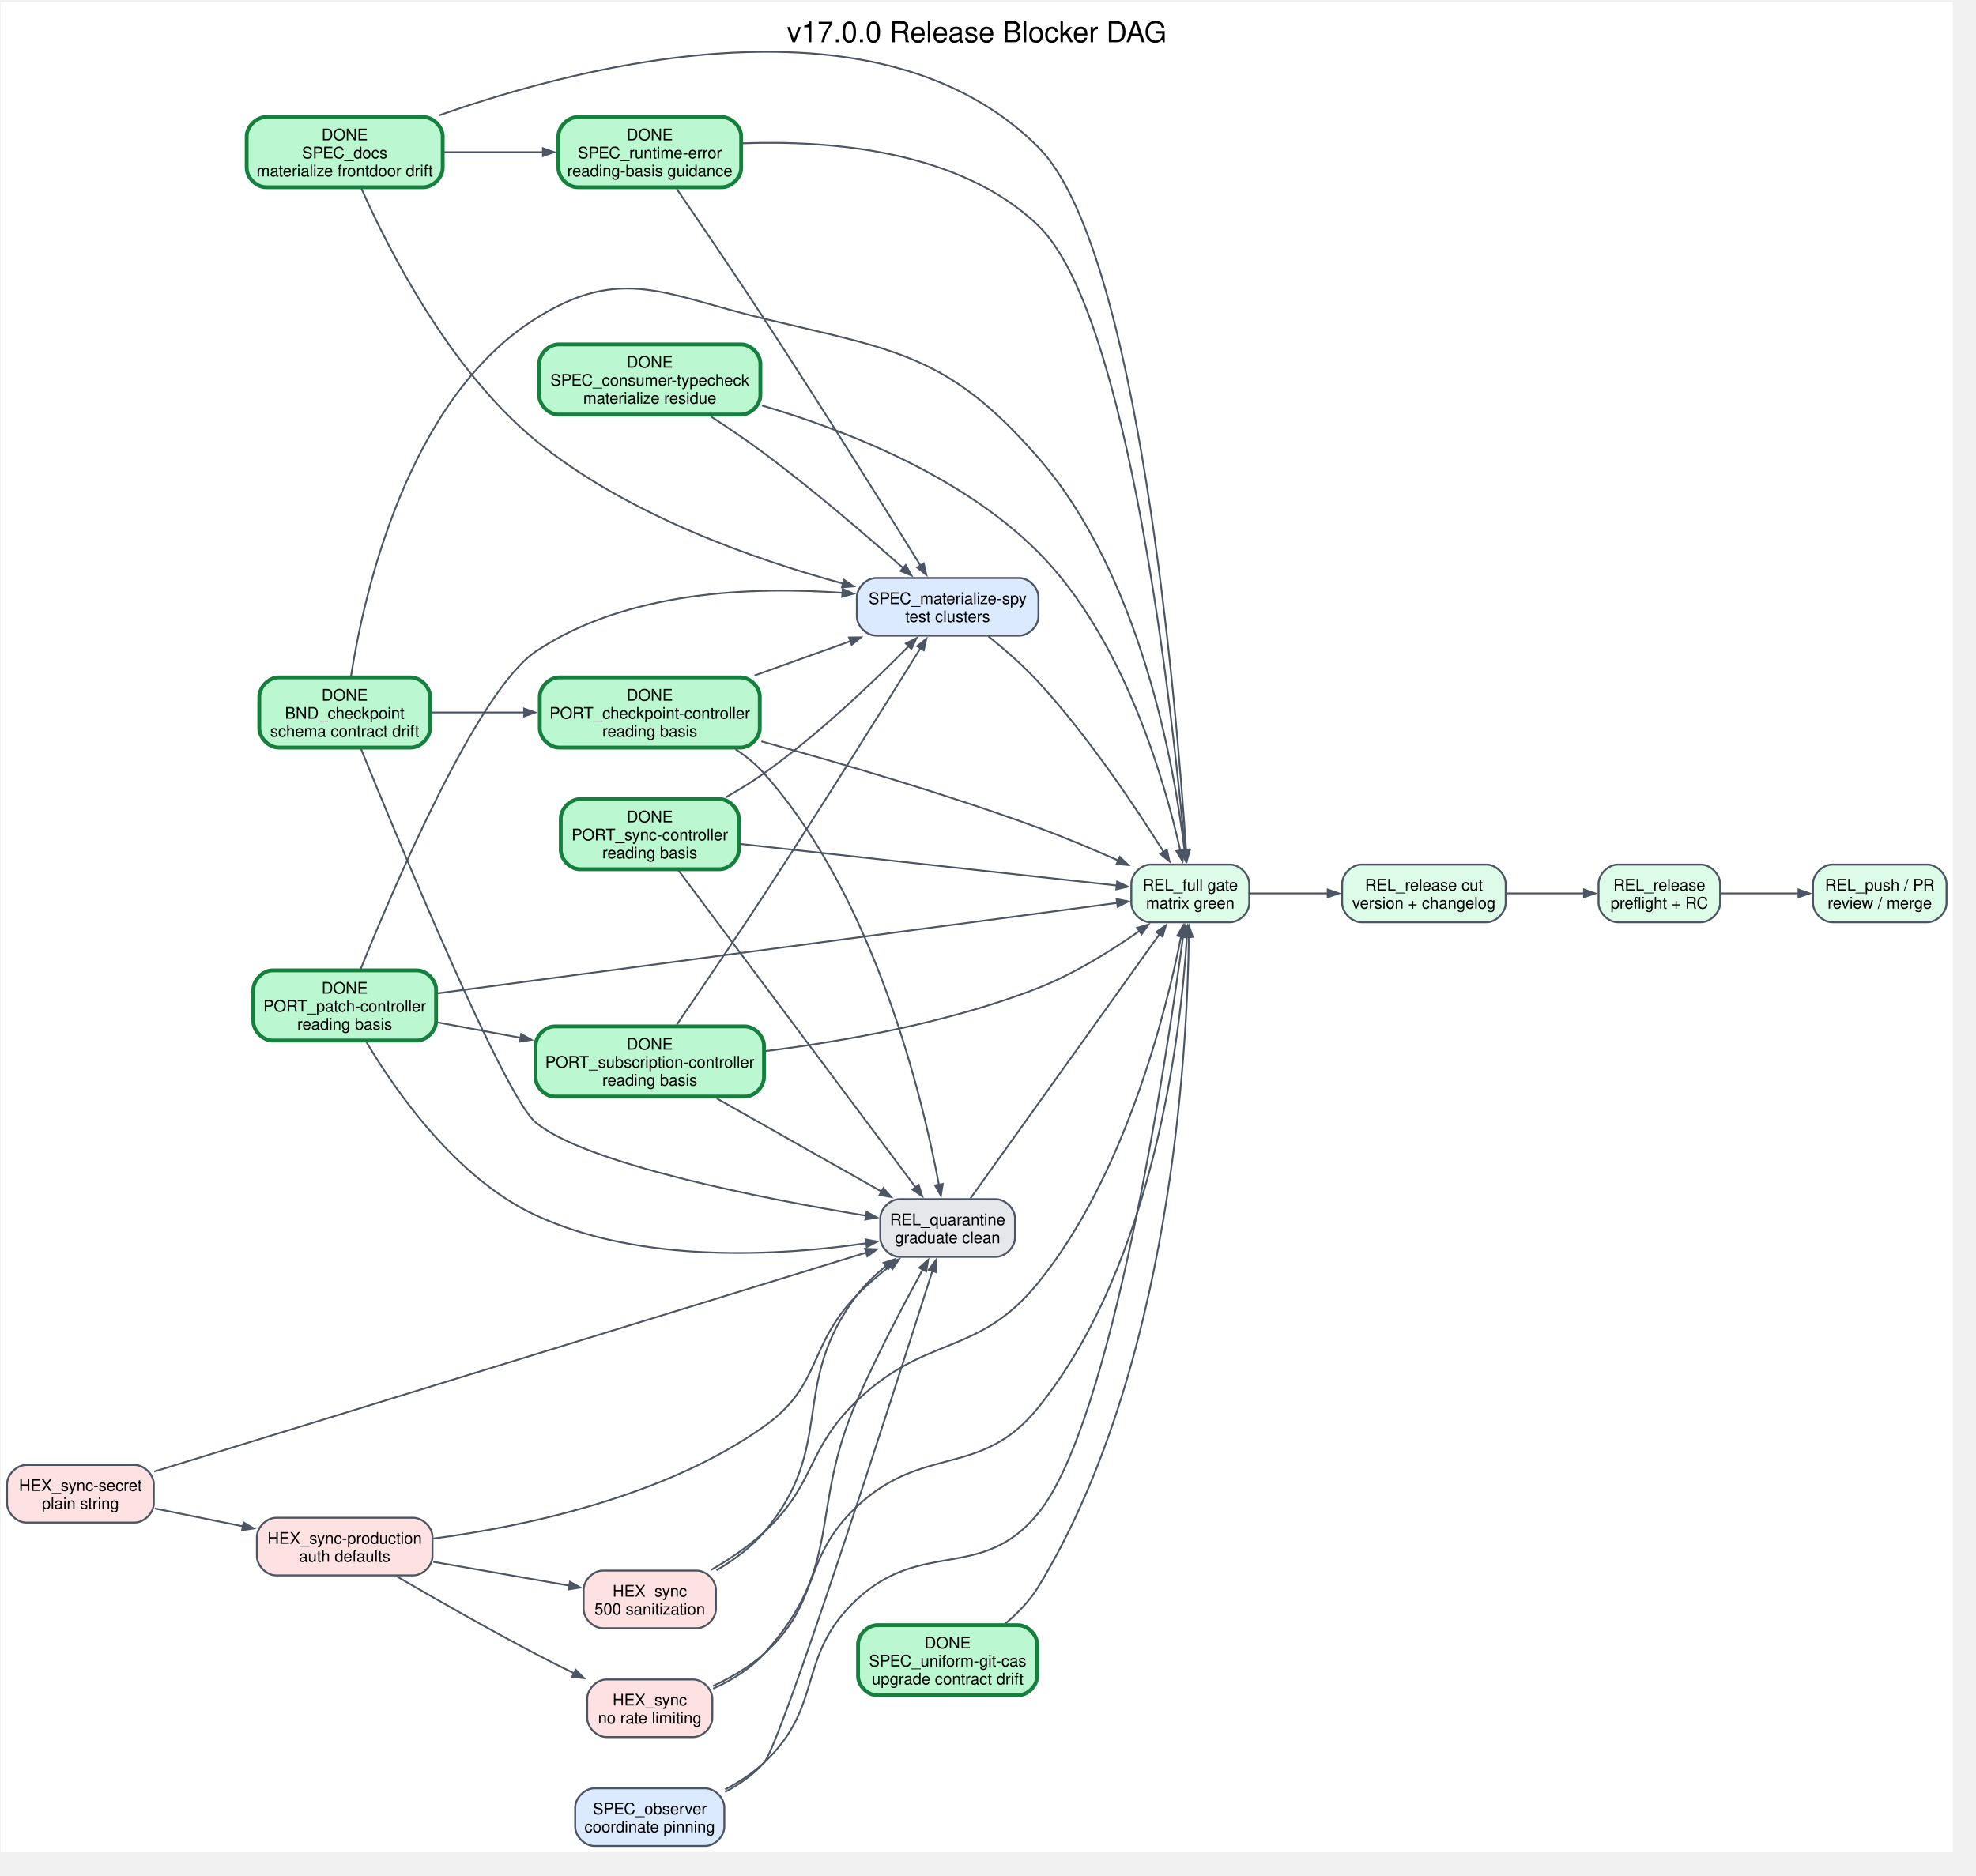
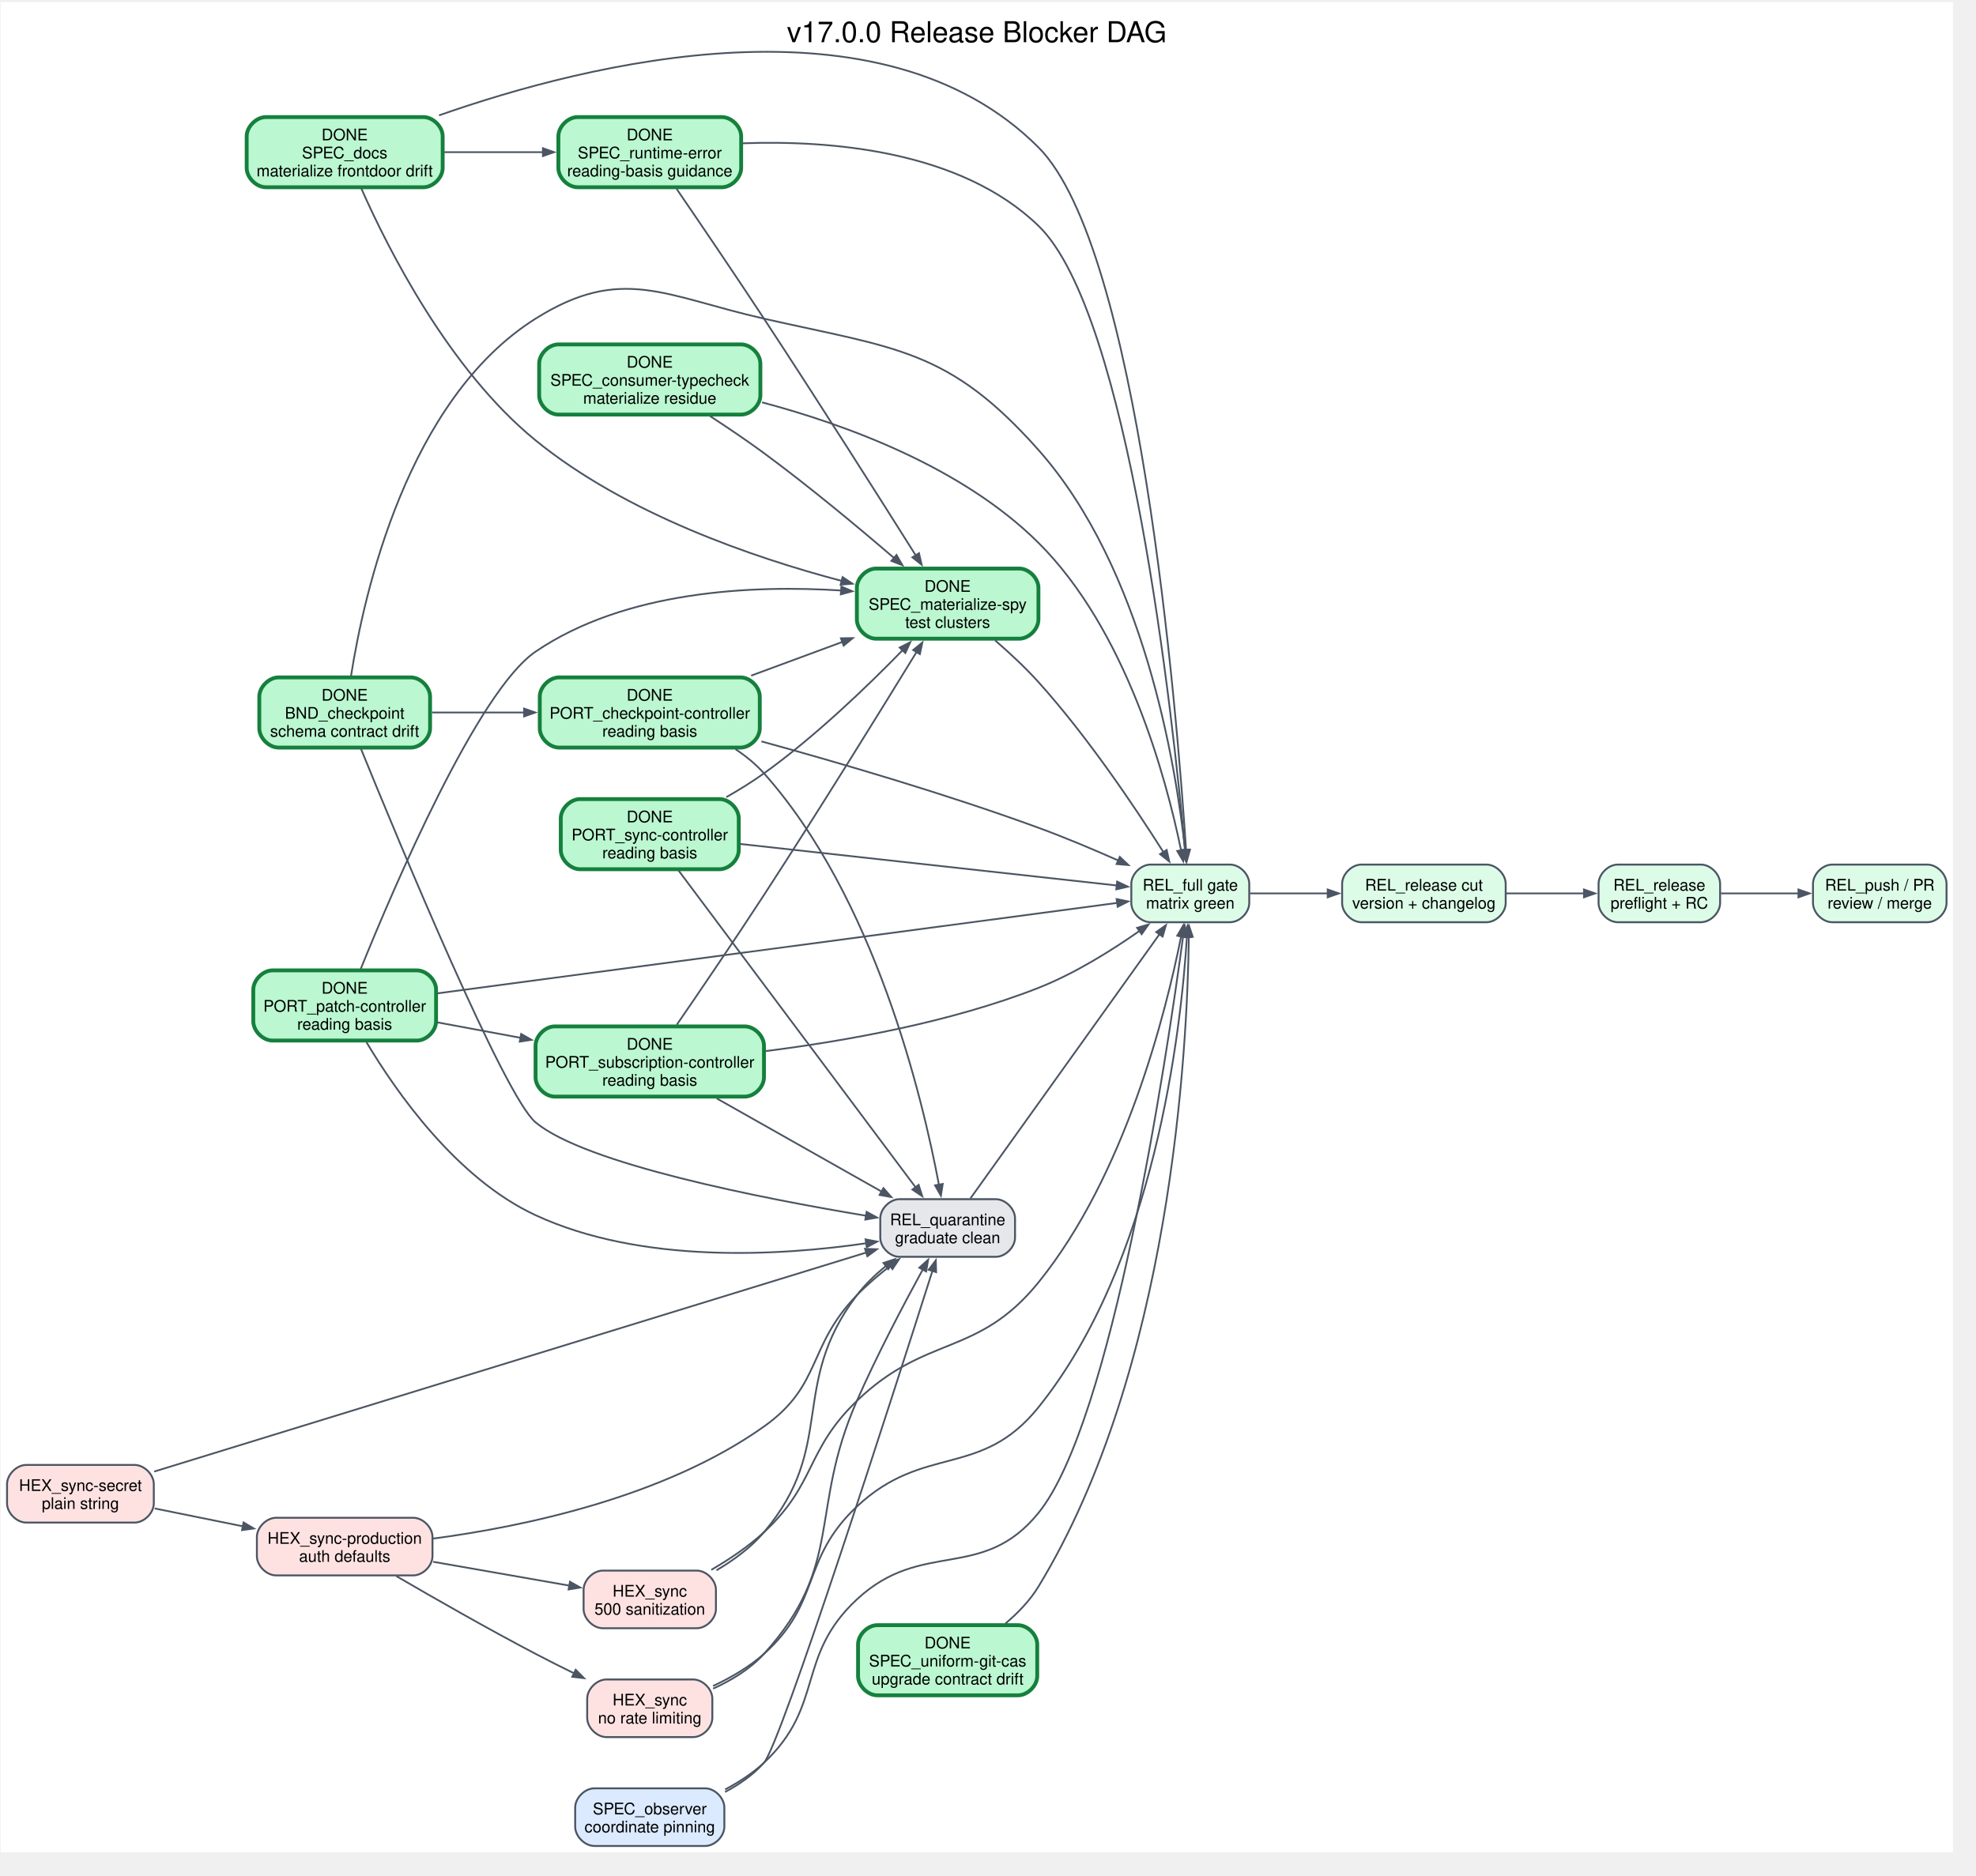
<svg xmlns="http://www.w3.org/2000/svg" width="1248pt" height="1185pt" viewBox="14.00 14.00 1234.00 1170.00">
  <g id="graph0" class="graph" transform="scale(1 1) rotate(0) translate(18.4 1166.19)">
    <polygon fill="white" stroke="none" points="-4,4 -4,-1151.79 1215.2,-1151.79 1215.2,4 -4,4" />
    <text xml:space="preserve" text-anchor="middle" x="605.6" y="-1126.69" font-family="Helvetica,sans-Serif" font-size="18.00">v17.0.0 Release Blocker DAG</text>
    <g id="node1" class="node">
      <path fill="#bbf7d0" stroke="#15803d" stroke-width="2.4" d="M458.45,-937.91C458.45,-937.91 344.3,-937.91 344.3,-937.91 338.3,-937.91 332.3,-931.91 332.3,-925.91 332.3,-925.91 332.3,-906.09 332.3,-906.09 332.3,-900.09 338.3,-894.09 344.3,-894.09 344.3,-894.09 458.45,-894.09 458.45,-894.09 464.45,-894.09 470.45,-900.09 470.45,-906.09 470.45,-906.09 470.45,-925.91 470.45,-925.91 470.45,-931.91 464.45,-937.91 458.45,-937.91" />
      <text xml:space="preserve" text-anchor="middle" x="401.38" y="-923.38" font-family="Helvetica,sans-Serif" font-size="10.00">DONE</text>
      <text xml:space="preserve" text-anchor="middle" x="401.38" y="-912.12" font-family="Helvetica,sans-Serif" font-size="10.00">SPEC_consumer-typecheck</text>
      <text xml:space="preserve" text-anchor="middle" x="401.38" y="-900.88" font-family="Helvetica,sans-Serif" font-size="10.00">materialize residue</text>
    </g>
    <g id="node9" class="node">
-       <path fill="#dbeafe" stroke="#4b5563" stroke-width="1.2" d="M632.1,-792C632.1,-792 542.7,-792 542.7,-792 536.7,-792 530.7,-786 530.7,-780 530.7,-780 530.7,-768 530.7,-768 530.7,-762 536.7,-756 542.7,-756 542.7,-756 632.1,-756 632.1,-756 638.1,-756 644.1,-762 644.1,-768 644.1,-768 644.1,-780 644.1,-780 644.1,-786 638.1,-792 632.1,-792" />
-       <text xml:space="preserve" text-anchor="middle" x="587.4" y="-775.75" font-family="Helvetica,sans-Serif" font-size="10.00">SPEC_materialize-spy</text>
-       <text xml:space="preserve" text-anchor="middle" x="587.4" y="-764.5" font-family="Helvetica,sans-Serif" font-size="10.00">test clusters</text>
+       <path fill="#bbf7d0" stroke="#15803d" stroke-width="2.4" d="M632.1,-797.91C632.1,-797.91 542.7,-797.91 542.7,-797.91 536.7,-797.91 530.7,-791.91 530.7,-785.91 530.7,-785.91 530.7,-766.09 530.7,-766.09 530.7,-760.09 536.7,-754.09 542.7,-754.09 542.7,-754.09 632.1,-754.09 632.1,-754.09 638.1,-754.09 644.1,-760.09 644.1,-766.09 644.1,-766.09 644.1,-785.91 644.1,-785.91 644.1,-791.91 638.1,-797.91 632.1,-797.91" />
+       <text xml:space="preserve" text-anchor="middle" x="587.4" y="-783.38" font-family="Helvetica,sans-Serif" font-size="10.00">DONE</text>
+       <text xml:space="preserve" text-anchor="middle" x="587.4" y="-772.12" font-family="Helvetica,sans-Serif" font-size="10.00">SPEC_materialize-spy</text>
+       <text xml:space="preserve" text-anchor="middle" x="587.4" y="-760.88" font-family="Helvetica,sans-Serif" font-size="10.00">test clusters</text>
    </g>
    <g id="edge4" class="edge">
-       <path fill="none" stroke="#4b5563" stroke-width="1.1" d="M439.45,-892.95C450.35,-885.86 462.17,-877.84 472.7,-870 503.63,-846.96 537.14,-818.15 559.71,-798.13" />
-       <polygon fill="#4b5563" stroke="#4b5563" stroke-width="1.1" points="561.23,-800.07 564.82,-793.58 557.97,-796.41 561.23,-800.07" />
+       <path fill="none" stroke="#4b5563" stroke-width="1.1" d="M439.04,-893.12C450.04,-885.96 462.01,-877.88 472.7,-870 501.04,-849.12 531.72,-823.57 554.06,-804.38" />
+       <polygon fill="#4b5563" stroke="#4b5563" stroke-width="1.1" points="555.46,-806.4 559.16,-799.98 552.26,-802.69 555.46,-806.4" />
    </g>
    <g id="node17" class="node">
      <path fill="#dcfce7" stroke="#4b5563" stroke-width="1.2" d="M763.75,-613C763.75,-613 714.1,-613 714.1,-613 708.1,-613 702.1,-607 702.1,-601 702.1,-601 702.1,-589 702.1,-589 702.1,-583 708.1,-577 714.1,-577 714.1,-577 763.75,-577 763.75,-577 769.75,-577 775.75,-583 775.75,-589 775.75,-589 775.75,-601 775.75,-601 775.75,-607 769.75,-613 763.75,-613" />
      <text xml:space="preserve" text-anchor="middle" x="738.93" y="-596.75" font-family="Helvetica,sans-Serif" font-size="10.00">REL_full gate</text>
      <text xml:space="preserve" text-anchor="middle" x="738.93" y="-585.5" font-family="Helvetica,sans-Serif" font-size="10.00">matrix green</text>
    </g>
    <g id="edge24" class="edge">
-       <path fill="none" stroke="#4b5563" stroke-width="1.1" d="M471.42,-899.75C524.56,-884.11 596.69,-855.66 644.1,-808 697.27,-754.55 722.77,-665.88 732.7,-621.71" />
-       <polygon fill="#4b5563" stroke="#4b5563" stroke-width="1.1" points="735.04,-622.49 734.12,-615.12 730.25,-621.45 735.04,-622.49" />
+       <path fill="none" stroke="#4b5563" stroke-width="1.1" d="M471.52,-901.73C524.71,-887.57 596.87,-860.98 644.1,-814 699.09,-759.31 723.86,-667.25 733.18,-621.9" />
+       <polygon fill="#4b5563" stroke="#4b5563" stroke-width="1.1" points="735.57,-622.45 734.52,-615.11 730.76,-621.51 735.57,-622.45" />
    </g>
    <g id="node2" class="node">
      <path fill="#bbf7d0" stroke="#15803d" stroke-width="2.4" d="M260.05,-1079.91C260.05,-1079.91 161.65,-1079.91 161.65,-1079.91 155.65,-1079.91 149.65,-1073.91 149.65,-1067.91 149.65,-1067.91 149.65,-1048.09 149.65,-1048.09 149.65,-1042.09 155.65,-1036.09 161.65,-1036.09 161.65,-1036.09 260.05,-1036.09 260.05,-1036.09 266.05,-1036.09 272.05,-1042.09 272.05,-1048.09 272.05,-1048.09 272.05,-1067.91 272.05,-1067.91 272.05,-1073.91 266.05,-1079.91 260.05,-1079.91" />
      <text xml:space="preserve" text-anchor="middle" x="210.85" y="-1065.38" font-family="Helvetica,sans-Serif" font-size="10.00">DONE</text>
      <text xml:space="preserve" text-anchor="middle" x="210.85" y="-1054.12" font-family="Helvetica,sans-Serif" font-size="10.00">SPEC_docs</text>
      <text xml:space="preserve" text-anchor="middle" x="210.85" y="-1042.88" font-family="Helvetica,sans-Serif" font-size="10.00">materialize frontdoor drift</text>
    </g>
    <g id="node3" class="node">
      <path fill="#bbf7d0" stroke="#15803d" stroke-width="2.4" d="M446.45,-1079.91C446.45,-1079.91 356.3,-1079.91 356.3,-1079.91 350.3,-1079.91 344.3,-1073.91 344.3,-1067.91 344.3,-1067.91 344.3,-1048.09 344.3,-1048.09 344.3,-1042.09 350.3,-1036.09 356.3,-1036.09 356.3,-1036.09 446.45,-1036.09 446.45,-1036.09 452.45,-1036.09 458.45,-1042.09 458.45,-1048.09 458.45,-1048.09 458.45,-1067.91 458.45,-1067.91 458.45,-1073.91 452.45,-1079.91 446.45,-1079.91" />
      <text xml:space="preserve" text-anchor="middle" x="401.38" y="-1065.38" font-family="Helvetica,sans-Serif" font-size="10.00">DONE</text>
      <text xml:space="preserve" text-anchor="middle" x="401.38" y="-1054.12" font-family="Helvetica,sans-Serif" font-size="10.00">SPEC_runtime-error</text>
      <text xml:space="preserve" text-anchor="middle" x="401.38" y="-1042.88" font-family="Helvetica,sans-Serif" font-size="10.00">reading-basis guidance</text>
    </g>
    <g id="edge1" class="edge">
      <path fill="none" stroke="#4b5563" stroke-width="1.1" d="M273.06,-1058C292.81,-1058 314.79,-1058 334.84,-1058" />
      <polygon fill="#4b5563" stroke="#4b5563" stroke-width="1.1" points="334.64,-1060.45 341.64,-1058 334.64,-1055.55 334.64,-1060.45" />
    </g>
    <g id="edge5" class="edge">
-       <path fill="none" stroke="#4b5563" stroke-width="1.1" d="M221.34,-1035.19C238.06,-997.56 276.17,-922.25 330.05,-878 386.54,-831.61 466.46,-803.62 521.99,-788.55" />
-       <polygon fill="#4b5563" stroke="#4b5563" stroke-width="1.1" points="522.6,-790.92 528.73,-786.76 521.34,-786.19 522.6,-790.92" />
+       <path fill="none" stroke="#4b5563" stroke-width="1.1" d="M221.31,-1035.15C237.98,-997.46 276.02,-922.07 330.05,-878 386.27,-832.14 465.71,-804.84 521.21,-790.19" />
+       <polygon fill="#4b5563" stroke="#4b5563" stroke-width="1.1" points="521.78,-792.57 527.95,-788.45 520.56,-787.83 521.78,-792.57" />
    </g>
    <g id="edge25" class="edge">
      <path fill="none" stroke="#4b5563" stroke-width="1.1" d="M269.77,-1080.98C363,-1113.72 545.8,-1159.57 644.1,-1061 706.78,-998.15 730.37,-711.89 736.31,-622.06" />
      <polygon fill="#4b5563" stroke="#4b5563" stroke-width="1.1" points="738.74,-622.32 736.75,-615.17 733.85,-622 738.74,-622.32" />
    </g>
    <g id="edge6" class="edge">
-       <path fill="none" stroke="#4b5563" stroke-width="1.1" d="M418.22,-1035.01C432.62,-1014.02 454.33,-982.1 472.7,-954 508.39,-899.41 548.89,-834.56 570.62,-799.53" />
-       <polygon fill="#4b5563" stroke="#4b5563" stroke-width="1.1" points="572.49,-801.17 574.09,-793.93 568.32,-798.59 572.49,-801.17" />
+       <path fill="none" stroke="#4b5563" stroke-width="1.1" d="M418.19,-1034.98C432.56,-1013.99 454.26,-982.05 472.7,-954 506.64,-902.36 545.17,-841.58 567.53,-806.06" />
+       <polygon fill="#4b5563" stroke="#4b5563" stroke-width="1.1" points="569.51,-807.52 571.16,-800.29 565.36,-804.91 569.51,-807.52" />
    </g>
    <g id="edge26" class="edge">
      <path fill="none" stroke="#4b5563" stroke-width="1.1" d="M459.42,-1063.54C514.11,-1065.51 595.36,-1059.15 644.1,-1012 700.84,-957.12 728.07,-705.46 735.65,-621.99" />
      <polygon fill="#4b5563" stroke="#4b5563" stroke-width="1.1" points="738.08,-622.4 736.26,-615.21 733.2,-621.96 738.08,-622.4" />
    </g>
    <g id="node4" class="node">
      <path fill="#bbf7d0" stroke="#15803d" stroke-width="2.4" d="M252.18,-729.91C252.18,-729.91 169.53,-729.91 169.53,-729.91 163.53,-729.91 157.53,-723.91 157.53,-717.91 157.53,-717.91 157.53,-698.09 157.53,-698.09 157.53,-692.09 163.53,-686.09 169.53,-686.09 169.53,-686.09 252.18,-686.09 252.18,-686.09 258.18,-686.09 264.18,-692.09 264.18,-698.09 264.18,-698.09 264.18,-717.91 264.18,-717.91 264.18,-723.91 258.18,-729.91 252.18,-729.91" />
      <text xml:space="preserve" text-anchor="middle" x="210.85" y="-715.38" font-family="Helvetica,sans-Serif" font-size="10.00">DONE</text>
      <text xml:space="preserve" text-anchor="middle" x="210.85" y="-704.12" font-family="Helvetica,sans-Serif" font-size="10.00">BND_checkpoint</text>
      <text xml:space="preserve" text-anchor="middle" x="210.85" y="-692.88" font-family="Helvetica,sans-Serif" font-size="10.00">schema contract drift</text>
    </g>
    <g id="node6" class="node">
      <path fill="#bbf7d0" stroke="#15803d" stroke-width="2.4" d="M458.08,-729.91C458.08,-729.91 344.68,-729.91 344.68,-729.91 338.68,-729.91 332.68,-723.91 332.68,-717.91 332.68,-717.91 332.68,-698.09 332.68,-698.09 332.68,-692.09 338.68,-686.09 344.68,-686.09 344.68,-686.09 458.08,-686.09 458.08,-686.09 464.08,-686.09 470.08,-692.09 470.08,-698.09 470.08,-698.09 470.08,-717.91 470.08,-717.91 470.08,-723.91 464.08,-729.91 458.08,-729.91" />
      <text xml:space="preserve" text-anchor="middle" x="401.38" y="-715.38" font-family="Helvetica,sans-Serif" font-size="10.00">DONE</text>
      <text xml:space="preserve" text-anchor="middle" x="401.38" y="-704.12" font-family="Helvetica,sans-Serif" font-size="10.00">PORT_checkpoint-controller</text>
      <text xml:space="preserve" text-anchor="middle" x="401.38" y="-692.88" font-family="Helvetica,sans-Serif" font-size="10.00">reading basis</text>
    </g>
    <g id="edge2" class="edge">
      <path fill="none" stroke="#4b5563" stroke-width="1.1" d="M265.37,-708C283.29,-708 303.65,-708 323.02,-708" />
      <polygon fill="#4b5563" stroke="#4b5563" stroke-width="1.1" points="322.88,-710.45 329.88,-708 322.88,-705.55 322.88,-710.45" />
    </g>
    <g id="node16" class="node">
      <path fill="#e5e7eb" stroke="#4b5563" stroke-width="1.2" d="M617.48,-404C617.48,-404 557.33,-404 557.33,-404 551.33,-404 545.33,-398 545.33,-392 545.33,-392 545.33,-380 545.33,-380 545.33,-374 551.33,-368 557.33,-368 557.33,-368 617.48,-368 617.48,-368 623.48,-368 629.48,-374 629.48,-380 629.48,-380 629.48,-392 629.48,-392 629.48,-398 623.48,-404 617.48,-404" />
      <text xml:space="preserve" text-anchor="middle" x="587.4" y="-387.75" font-family="Helvetica,sans-Serif" font-size="10.00">REL_quarantine</text>
      <text xml:space="preserve" text-anchor="middle" x="587.4" y="-376.5" font-family="Helvetica,sans-Serif" font-size="10.00">graduate clean</text>
    </g>
    <g id="edge14" class="edge">
      <path fill="none" stroke="#4b5563" stroke-width="1.1" d="M221.05,-685.24C245.32,-625.59 310.59,-468.23 330.05,-452 361.17,-426.05 471.04,-404.53 536.41,-393.66" />
      <polygon fill="#4b5563" stroke="#4b5563" stroke-width="1.1" points="536.79,-396.08 543.3,-392.53 535.99,-391.24 536.79,-396.08" />
    </g>
    <g id="edge27" class="edge">
-       <path fill="none" stroke="#4b5563" stroke-width="1.1" d="M214.83,-730.92C222.81,-781.78 249.83,-903.55 330.05,-954 383.72,-987.75 411.04,-968.75 472.7,-954 555.78,-934.12 587.99,-931.42 644.1,-867 707.84,-793.83 728.87,-675.08 735.31,-622.06" />
-       <polygon fill="#4b5563" stroke="#4b5563" stroke-width="1.1" points="737.73,-622.43 736.09,-615.2 732.86,-621.87 737.73,-622.43" />
+       <path fill="none" stroke="#4b5563" stroke-width="1.1" d="M214.83,-730.92C222.81,-781.78 249.83,-903.55 330.05,-954 383.72,-987.75 410.87,-968.03 472.7,-954 555.05,-935.31 588.06,-935.18 644.1,-872 710.01,-797.7 729.97,-675.22 735.73,-621.57" />
+       <polygon fill="#4b5563" stroke="#4b5563" stroke-width="1.1" points="738.13,-622.13 736.39,-614.92 733.26,-621.64 738.13,-622.13" />
    </g>
    <g id="node5" class="node">
      <path fill="#bbf7d0" stroke="#15803d" stroke-width="2.4" d="M255.93,-546.91C255.93,-546.91 165.78,-546.91 165.78,-546.91 159.78,-546.91 153.78,-540.91 153.78,-534.91 153.78,-534.91 153.78,-515.08 153.78,-515.08 153.78,-509.08 159.78,-503.08 165.78,-503.08 165.78,-503.08 255.93,-503.08 255.93,-503.08 261.93,-503.08 267.93,-509.08 267.93,-515.08 267.93,-515.08 267.93,-534.91 267.93,-534.91 267.93,-540.91 261.93,-546.91 255.93,-546.91" />
      <text xml:space="preserve" text-anchor="middle" x="210.85" y="-532.38" font-family="Helvetica,sans-Serif" font-size="10.00">DONE</text>
      <text xml:space="preserve" text-anchor="middle" x="210.85" y="-521.12" font-family="Helvetica,sans-Serif" font-size="10.00">PORT_patch-controller</text>
      <text xml:space="preserve" text-anchor="middle" x="210.85" y="-509.88" font-family="Helvetica,sans-Serif" font-size="10.00">reading basis</text>
    </g>
    <g id="node7" class="node">
      <path fill="#bbf7d0" stroke="#15803d" stroke-width="2.4" d="M460.7,-511.92C460.7,-511.92 342.05,-511.92 342.05,-511.92 336.05,-511.92 330.05,-505.92 330.05,-499.92 330.05,-499.92 330.05,-480.08 330.05,-480.08 330.05,-474.08 336.05,-468.08 342.05,-468.08 342.05,-468.08 460.7,-468.08 460.7,-468.08 466.7,-468.08 472.7,-474.08 472.7,-480.08 472.7,-480.08 472.7,-499.92 472.7,-499.92 472.7,-505.92 466.7,-511.92 460.7,-511.92" />
      <text xml:space="preserve" text-anchor="middle" x="401.38" y="-497.38" font-family="Helvetica,sans-Serif" font-size="10.00">DONE</text>
      <text xml:space="preserve" text-anchor="middle" x="401.38" y="-486.12" font-family="Helvetica,sans-Serif" font-size="10.00">PORT_subscription-controller</text>
      <text xml:space="preserve" text-anchor="middle" x="401.38" y="-474.88" font-family="Helvetica,sans-Serif" font-size="10.00">reading basis</text>
    </g>
    <g id="edge3" class="edge">
      <path fill="none" stroke="#4b5563" stroke-width="1.1" d="M268.93,-514.4C285.22,-511.38 303.29,-508.02 320.68,-504.8" />
      <polygon fill="#4b5563" stroke="#4b5563" stroke-width="1.1" points="321.07,-507.21 327.51,-503.53 320.18,-502.4 321.07,-507.21" />
    </g>
    <g id="edge7" class="edge">
-       <path fill="none" stroke="#4b5563" stroke-width="1.1" d="M220.86,-547.83C241.61,-599.24 293.82,-721.52 330.05,-746 386.5,-784.15 466.43,-786.83 521.97,-782.74" />
-       <polygon fill="#4b5563" stroke="#4b5563" stroke-width="1.1" points="521.89,-785.2 528.67,-782.19 521.49,-780.32 521.89,-785.2" />
+       <path fill="none" stroke="#4b5563" stroke-width="1.1" d="M220.87,-547.81C241.66,-599.18 293.91,-721.38 330.05,-746 386.14,-784.22 465.6,-787.71 521.14,-784.19" />
+       <polygon fill="#4b5563" stroke="#4b5563" stroke-width="1.1" points="521.03,-786.66 527.84,-783.72 520.68,-781.77 521.03,-786.66" />
    </g>
    <g id="edge15" class="edge">
      <path fill="none" stroke="#4b5563" stroke-width="1.1" d="M224.46,-502.05C242.97,-471 280.72,-416.86 330.05,-394 396.39,-363.26 483.1,-368.66 536.75,-376.49" />
      <polygon fill="#4b5563" stroke="#4b5563" stroke-width="1.1" points="536.14,-378.88 543.43,-377.51 536.88,-374.03 536.14,-378.88" />
    </g>
    <g id="edge28" class="edge">
      <path fill="none" stroke="#4b5563" stroke-width="1.1" d="M268.9,-532.59C374.4,-546.63 597.9,-576.37 693.28,-589.06" />
      <polygon fill="#4b5563" stroke="#4b5563" stroke-width="1.1" points="692.91,-591.48 700.18,-589.98 693.56,-586.63 692.91,-591.48" />
    </g>
    <g id="edge8" class="edge">
-       <path fill="none" stroke="#4b5563" stroke-width="1.1" d="M466.74,-731.08C486.24,-738.08 507.56,-745.72 526.74,-752.6" />
-       <polygon fill="#4b5563" stroke="#4b5563" stroke-width="1.1" points="525.83,-754.88 533.25,-754.94 527.48,-750.27 525.83,-754.88" />
+       <path fill="none" stroke="#4b5563" stroke-width="1.1" d="M464.68,-731.02C483.11,-737.83 503.32,-745.3 521.89,-752.16" />
+       <polygon fill="#4b5563" stroke="#4b5563" stroke-width="1.1" points="520.75,-754.36 528.17,-754.48 522.45,-749.76 520.75,-754.36" />
    </g>
    <g id="edge16" class="edge">
      <path fill="none" stroke="#4b5563" stroke-width="1.1" d="M454.96,-685.05C461.48,-680.7 467.62,-675.7 472.7,-670 541.83,-592.45 571.7,-467.6 581.95,-413.01" />
      <polygon fill="#4b5563" stroke="#4b5563" stroke-width="1.1" points="584.34,-413.53 583.18,-406.2 579.52,-412.65 584.34,-413.53" />
    </g>
    <g id="edge29" class="edge">
      <path fill="none" stroke="#4b5563" stroke-width="1.1" d="M471.09,-689.95C519.87,-676.55 586.63,-657.03 644.1,-636 660.74,-629.91 678.65,-622.35 694.32,-615.38" />
      <polygon fill="#4b5563" stroke="#4b5563" stroke-width="1.1" points="694.91,-617.8 700.29,-612.7 692.9,-613.33 694.91,-617.8" />
    </g>
    <g id="edge9" class="edge">
-       <path fill="none" stroke="#4b5563" stroke-width="1.1" d="M418.22,-512.99C432.62,-533.98 454.33,-565.9 472.7,-594 508.39,-648.59 548.89,-713.44 570.62,-748.47" />
-       <polygon fill="#4b5563" stroke="#4b5563" stroke-width="1.1" points="568.32,-749.41 574.09,-754.07 572.49,-746.83 568.32,-749.41" />
+       <path fill="none" stroke="#4b5563" stroke-width="1.1" d="M418.26,-512.97C432.67,-533.94 454.4,-565.86 472.7,-594 507.11,-646.93 545.78,-709.53 568,-745.8" />
+       <polygon fill="#4b5563" stroke="#4b5563" stroke-width="1.1" points="565.87,-747.02 571.61,-751.71 570.05,-744.46 565.87,-747.02" />
    </g>
    <g id="edge17" class="edge">
      <path fill="none" stroke="#4b5563" stroke-width="1.1" d="M443.22,-466.92C473.87,-449.6 515.63,-426 546.14,-408.75" />
      <polygon fill="#4b5563" stroke="#4b5563" stroke-width="1.1" points="547.3,-410.91 552.19,-405.33 544.89,-406.64 547.3,-410.91" />
    </g>
    <g id="edge30" class="edge">
      <path fill="none" stroke="#4b5563" stroke-width="1.1" d="M473.87,-496.52C523.04,-502.7 589.14,-514.38 644.1,-536 666.71,-544.89 689.83,-559.36 707.47,-571.74" />
      <polygon fill="#4b5563" stroke="#4b5563" stroke-width="1.1" points="705.72,-573.5 712.83,-575.58 708.56,-569.52 705.72,-573.5" />
    </g>
    <g id="node8" class="node">
      <path fill="#bbf7d0" stroke="#15803d" stroke-width="2.4" d="M444.95,-653.91C444.95,-653.91 357.8,-653.91 357.8,-653.91 351.8,-653.91 345.8,-647.91 345.8,-641.91 345.8,-641.91 345.8,-622.09 345.8,-622.09 345.8,-616.09 351.8,-610.09 357.8,-610.09 357.8,-610.09 444.95,-610.09 444.95,-610.09 450.95,-610.09 456.95,-616.09 456.95,-622.09 456.95,-622.09 456.95,-641.91 456.95,-641.91 456.95,-647.91 450.95,-653.91 444.95,-653.91" />
      <text xml:space="preserve" text-anchor="middle" x="401.38" y="-639.38" font-family="Helvetica,sans-Serif" font-size="10.00">DONE</text>
      <text xml:space="preserve" text-anchor="middle" x="401.38" y="-628.12" font-family="Helvetica,sans-Serif" font-size="10.00">PORT_sync-controller</text>
      <text xml:space="preserve" text-anchor="middle" x="401.38" y="-616.88" font-family="Helvetica,sans-Serif" font-size="10.00">reading basis</text>
    </g>
    <g id="edge10" class="edge">
-       <path fill="none" stroke="#4b5563" stroke-width="1.1" d="M448.75,-654.95C456.95,-659.6 465.24,-664.69 472.7,-670 506.58,-694.09 541.22,-727.25 563.22,-749.6" />
-       <polygon fill="#4b5563" stroke="#4b5563" stroke-width="1.1" points="561.27,-751.11 567.91,-754.41 564.77,-747.69 561.27,-751.11" />
+       <path fill="none" stroke="#4b5563" stroke-width="1.1" d="M449.17,-655.11C457.23,-659.7 465.37,-664.74 472.7,-670 504.76,-693.03 537.29,-724.34 559.3,-746.95" />
+       <polygon fill="#4b5563" stroke="#4b5563" stroke-width="1.1" points="557.44,-748.55 564.06,-751.89 560.97,-745.15 557.44,-748.55" />
    </g>
    <g id="edge18" class="edge">
      <path fill="none" stroke="#4b5563" stroke-width="1.1" d="M419.36,-609.3C453.79,-563.27 531.59,-459.26 567.54,-411.21" />
      <polygon fill="#4b5563" stroke="#4b5563" stroke-width="1.1" points="569.3,-412.95 571.53,-405.87 565.38,-410.01 569.3,-412.95" />
    </g>
    <g id="edge31" class="edge">
      <path fill="none" stroke="#4b5563" stroke-width="1.1" d="M457.78,-625.89C523.74,-618.62 632.58,-606.62 693.35,-599.91" />
      <polygon fill="#4b5563" stroke="#4b5563" stroke-width="1.1" points="693.26,-602.39 699.95,-599.19 692.72,-597.52 693.26,-602.39" />
    </g>
    <g id="edge32" class="edge">
-       <path fill="none" stroke="#4b5563" stroke-width="1.1" d="M612.89,-755.57C623.07,-747.36 634.67,-737.24 644.1,-727 675.25,-693.15 704.91,-648.65 722.26,-620.94" />
-       <polygon fill="#4b5563" stroke="#4b5563" stroke-width="1.1" points="724.33,-622.25 725.94,-615.01 720.17,-619.66 724.33,-622.25" />
+       <path fill="none" stroke="#4b5563" stroke-width="1.1" d="M617.06,-753.02C626.13,-745.18 635.91,-736.09 644.1,-727 674.9,-692.83 704.66,-648.42 722.12,-620.81" />
+       <polygon fill="#4b5563" stroke="#4b5563" stroke-width="1.1" points="724.18,-622.14 725.83,-614.91 720.03,-619.53 724.18,-622.14" />
    </g>
    <g id="node10" class="node">
      <path fill="#dbeafe" stroke="#4b5563" stroke-width="1.2" d="M435.95,-36C435.95,-36 366.8,-36 366.8,-36 360.8,-36 354.8,-30 354.8,-24 354.8,-24 354.8,-12 354.8,-12 354.8,-6 360.8,0 366.8,0 366.8,0 435.95,0 435.95,0 441.95,0 447.95,-6 447.95,-12 447.95,-12 447.95,-24 447.95,-24 447.95,-30 441.95,-36 435.95,-36" />
      <text xml:space="preserve" text-anchor="middle" x="401.38" y="-19.75" font-family="Helvetica,sans-Serif" font-size="10.00">SPEC_observer</text>
      <text xml:space="preserve" text-anchor="middle" x="401.38" y="-8.5" font-family="Helvetica,sans-Serif" font-size="10.00">coordinate pinning</text>
    </g>
    <g id="edge19" class="edge">
      <path fill="none" stroke="#4b5563" stroke-width="1.1" d="M448.39,-33.72C457.37,-38.47 466.05,-44.48 472.7,-52 483.4,-64.09 553.58,-282.78 578.02,-359.59" />
      <polygon fill="#4b5563" stroke="#4b5563" stroke-width="1.1" points="575.55,-359.89 580,-365.82 580.22,-358.41 575.55,-359.89" />
    </g>
    <g id="edge33" class="edge">
      <path fill="none" stroke="#4b5563" stroke-width="1.1" d="M448.46,-35.3C457.13,-39.88 465.67,-45.42 472.7,-52 510.78,-87.63 492.51,-118.49 530.7,-154 571.58,-192.01 608.91,-164.67 644.1,-208 690.05,-264.58 723.96,-490.54 734.49,-568.44" />
      <polygon fill="#4b5563" stroke="#4b5563" stroke-width="1.1" points="732.03,-568.5 735.38,-575.12 736.88,-567.85 732.03,-568.5" />
    </g>
    <g id="node11" class="node">
      <path fill="#bbf7d0" stroke="#15803d" stroke-width="2.4" d="M631.35,-137.91C631.35,-137.91 543.45,-137.91 543.45,-137.91 537.45,-137.91 531.45,-131.91 531.45,-125.91 531.45,-125.91 531.45,-106.09 531.45,-106.09 531.45,-100.09 537.45,-94.09 543.45,-94.09 543.45,-94.09 631.35,-94.09 631.35,-94.09 637.35,-94.09 643.35,-100.09 643.35,-106.09 643.35,-106.09 643.35,-125.91 643.35,-125.91 643.35,-131.91 637.35,-137.91 631.35,-137.91" />
      <text xml:space="preserve" text-anchor="middle" x="587.4" y="-123.38" font-family="Helvetica,sans-Serif" font-size="10.00">DONE</text>
      <text xml:space="preserve" text-anchor="middle" x="587.4" y="-112.12" font-family="Helvetica,sans-Serif" font-size="10.00">SPEC_uniform-git-cas</text>
      <text xml:space="preserve" text-anchor="middle" x="587.4" y="-100.88" font-family="Helvetica,sans-Serif" font-size="10.00">upgrade contract drift</text>
    </g>
    <g id="edge34" class="edge">
      <path fill="none" stroke="#4b5563" stroke-width="1.1" d="M623.49,-138.93C631.3,-145.53 638.82,-153.32 644.1,-162 726.77,-297.77 737.11,-496.51 738.03,-568.08" />
      <polygon fill="#4b5563" stroke="#4b5563" stroke-width="1.1" points="735.57,-567.9 738.08,-574.88 740.47,-567.86 735.57,-567.9" />
    </g>
    <g id="node12" class="node">
      <path fill="#fee2e2" stroke="#4b5563" stroke-width="1.2" d="M79.65,-238C79.65,-238 12,-238 12,-238 6,-238 0,-232 0,-226 0,-226 0,-214 0,-214 0,-208 6,-202 12,-202 12,-202 79.65,-202 79.65,-202 85.65,-202 91.65,-208 91.65,-214 91.65,-214 91.65,-226 91.65,-226 91.65,-232 85.65,-238 79.65,-238" />
      <text xml:space="preserve" text-anchor="middle" x="45.83" y="-221.75" font-family="Helvetica,sans-Serif" font-size="10.00">HEX_sync-secret</text>
      <text xml:space="preserve" text-anchor="middle" x="45.83" y="-210.5" font-family="Helvetica,sans-Serif" font-size="10.00">plain string</text>
    </g>
    <g id="node13" class="node">
      <path fill="#fee2e2" stroke="#4b5563" stroke-width="1.2" d="M253.68,-205C253.68,-205 168.03,-205 168.03,-205 162.03,-205 156.03,-199 156.03,-193 156.03,-193 156.03,-181 156.03,-181 156.03,-175 162.03,-169 168.03,-169 168.03,-169 253.68,-169 253.68,-169 259.68,-169 265.68,-175 265.68,-181 265.68,-181 265.68,-193 265.68,-193 265.68,-199 259.68,-205 253.68,-205" />
      <text xml:space="preserve" text-anchor="middle" x="210.85" y="-188.75" font-family="Helvetica,sans-Serif" font-size="10.00">HEX_sync-production</text>
      <text xml:space="preserve" text-anchor="middle" x="210.85" y="-177.5" font-family="Helvetica,sans-Serif" font-size="10.00">auth defaults</text>
    </g>
    <g id="edge11" class="edge">
      <path fill="none" stroke="#4b5563" stroke-width="1.1" d="M92.24,-210.81C109.31,-207.35 129.04,-203.36 147.39,-199.64" />
      <polygon fill="#4b5563" stroke="#4b5563" stroke-width="1.1" points="147.71,-202.08 154.09,-198.29 146.74,-197.28 147.71,-202.08" />
    </g>
    <g id="edge20" class="edge">
      <path fill="none" stroke="#4b5563" stroke-width="1.1" d="M91.9,-233.87C192.02,-264.67 432.3,-338.59 536.64,-370.69" />
      <polygon fill="#4b5563" stroke="#4b5563" stroke-width="1.1" points="535.81,-373 543.22,-372.72 537.25,-368.32 535.81,-373" />
    </g>
    <g id="node14" class="node">
      <path fill="#fee2e2" stroke="#4b5563" stroke-width="1.2" d="M428.45,-104C428.45,-104 374.3,-104 374.3,-104 368.3,-104 362.3,-98 362.3,-92 362.3,-92 362.3,-80 362.3,-80 362.3,-74 368.3,-68 374.3,-68 374.3,-68 428.45,-68 428.45,-68 434.45,-68 440.45,-74 440.45,-80 440.45,-80 440.45,-92 440.45,-92 440.45,-98 434.45,-104 428.45,-104" />
      <text xml:space="preserve" text-anchor="middle" x="401.38" y="-87.75" font-family="Helvetica,sans-Serif" font-size="10.00">HEX_sync</text>
      <text xml:space="preserve" text-anchor="middle" x="401.38" y="-76.5" font-family="Helvetica,sans-Serif" font-size="10.00">no rate limiting</text>
    </g>
    <g id="edge12" class="edge">
      <path fill="none" stroke="#4b5563" stroke-width="1.1" d="M243.15,-168.52C266.8,-154.74 300.18,-135.67 330.05,-120 337.87,-115.9 346.25,-111.69 354.41,-107.69" />
      <polygon fill="#4b5563" stroke="#4b5563" stroke-width="1.1" points="355.11,-110.07 360.33,-104.81 352.96,-105.67 355.11,-110.07" />
    </g>
    <g id="node15" class="node">
      <path fill="#fee2e2" stroke="#4b5563" stroke-width="1.2" d="M430.7,-172C430.7,-172 372.05,-172 372.05,-172 366.05,-172 360.05,-166 360.05,-160 360.05,-160 360.05,-148 360.05,-148 360.05,-142 366.05,-136 372.05,-136 372.05,-136 430.7,-136 430.7,-136 436.7,-136 442.7,-142 442.7,-148 442.7,-148 442.7,-160 442.7,-160 442.7,-166 436.7,-172 430.7,-172" />
      <text xml:space="preserve" text-anchor="middle" x="401.38" y="-155.75" font-family="Helvetica,sans-Serif" font-size="10.00">HEX_sync</text>
      <text xml:space="preserve" text-anchor="middle" x="401.38" y="-144.5" font-family="Helvetica,sans-Serif" font-size="10.00">500 sanitization</text>
    </g>
    <g id="edge13" class="edge">
      <path fill="none" stroke="#4b5563" stroke-width="1.1" d="M266.13,-177.5C293.02,-172.79 325.25,-167.15 351.38,-162.58" />
      <polygon fill="#4b5563" stroke="#4b5563" stroke-width="1.1" points="351.53,-165.04 358,-161.42 350.68,-160.21 351.53,-165.04" />
    </g>
    <g id="edge21" class="edge">
      <path fill="none" stroke="#4b5563" stroke-width="1.1" d="M266.1,-192C322.27,-199.45 410.37,-217.73 472.7,-262 509.09,-287.85 499.62,-311.96 530.7,-344 537.03,-350.52 544.43,-356.83 551.73,-362.49" />
      <polygon fill="#4b5563" stroke="#4b5563" stroke-width="1.1" points="549.98,-364.24 557.05,-366.49 552.93,-360.32 549.98,-364.24" />
    </g>
    <g id="edge22" class="edge">
      <path fill="none" stroke="#4b5563" stroke-width="1.1" d="M440.94,-98.27C452.39,-103.46 464.14,-110.55 472.7,-120 522.93,-175.43 500.61,-209.52 530.7,-278 543.32,-306.73 560.08,-338.53 571.91,-360.14" />
      <polygon fill="#4b5563" stroke="#4b5563" stroke-width="1.1" points="569.7,-361.2 575.22,-366.15 573.99,-358.84 569.7,-361.2" />
    </g>
    <g id="edge35" class="edge">
      <path fill="none" stroke="#4b5563" stroke-width="1.1" d="M440.89,-99.92C451.95,-105.1 463.5,-111.78 472.7,-120 508.74,-152.21 495.48,-178.9 530.7,-212 572.56,-251.34 608.1,-229.24 644.1,-274 716.62,-364.15 733.09,-508.45 736.83,-567.98" />
      <polygon fill="#4b5563" stroke="#4b5563" stroke-width="1.1" points="734.37,-567.94 737.21,-574.79 739.26,-567.67 734.37,-567.94" />
    </g>
    <g id="edge23" class="edge">
      <path fill="none" stroke="#4b5563" stroke-width="1.1" d="M443.03,-172.19C453.77,-178.51 464.61,-186.45 472.7,-196 518.37,-249.9 487.99,-287.72 530.7,-344 535.81,-350.73 542.26,-356.91 548.96,-362.34" />
      <polygon fill="#4b5563" stroke="#4b5563" stroke-width="1.1" points="547.33,-364.18 554.37,-366.5 550.31,-360.29 547.33,-364.18" />
    </g>
    <g id="edge36" class="edge">
      <path fill="none" stroke="#4b5563" stroke-width="1.1" d="M439.8,-172.47C451.06,-179.02 462.99,-187.02 472.7,-196 505.46,-226.32 498.55,-247.03 530.7,-278 574.04,-319.75 606.23,-305.23 644.1,-352 698.21,-418.84 723.7,-520.46 733.24,-568.31" />
      <polygon fill="#4b5563" stroke="#4b5563" stroke-width="1.1" points="730.79,-568.56 734.52,-574.97 735.6,-567.63 730.79,-568.56" />
    </g>
    <g id="edge37" class="edge">
      <path fill="none" stroke="#4b5563" stroke-width="1.1" d="M601.67,-404.55C628.49,-442.04 689.2,-526.89 719.71,-569.53" />
      <polygon fill="#4b5563" stroke="#4b5563" stroke-width="1.1" points="717.65,-570.87 723.72,-575.14 721.64,-568.02 717.65,-570.87" />
    </g>
    <g id="node18" class="node">
      <path fill="#dcfce7" stroke="#4b5563" stroke-width="1.2" d="M923.9,-613C923.9,-613 845.75,-613 845.75,-613 839.75,-613 833.75,-607 833.75,-601 833.75,-601 833.75,-589 833.75,-589 833.75,-583 839.75,-577 845.75,-577 845.75,-577 923.9,-577 923.9,-577 929.9,-577 935.9,-583 935.9,-589 935.9,-589 935.9,-601 935.9,-601 935.9,-607 929.9,-613 923.9,-613" />
      <text xml:space="preserve" text-anchor="middle" x="884.83" y="-596.75" font-family="Helvetica,sans-Serif" font-size="10.00">REL_release cut</text>
      <text xml:space="preserve" text-anchor="middle" x="884.83" y="-585.5" font-family="Helvetica,sans-Serif" font-size="10.00">version + changelog</text>
    </g>
    <g id="edge38" class="edge">
      <path fill="none" stroke="#4b5563" stroke-width="1.1" d="M776.24,-595C790.98,-595 808.4,-595 824.88,-595" />
      <polygon fill="#4b5563" stroke="#4b5563" stroke-width="1.1" points="824.73,-597.45 831.73,-595 824.73,-592.55 824.73,-597.45" />
    </g>
    <g id="node19" class="node">
      <path fill="#dcfce7" stroke="#4b5563" stroke-width="1.2" d="M1057.8,-613C1057.8,-613 1005.9,-613 1005.9,-613 999.9,-613 993.9,-607 993.9,-601 993.9,-601 993.9,-589 993.9,-589 993.9,-583 999.9,-577 1005.9,-577 1005.9,-577 1057.8,-577 1057.8,-577 1063.8,-577 1069.8,-583 1069.8,-589 1069.8,-589 1069.8,-601 1069.8,-601 1069.8,-607 1063.8,-613 1057.8,-613" />
      <text xml:space="preserve" text-anchor="middle" x="1031.85" y="-596.75" font-family="Helvetica,sans-Serif" font-size="10.00">REL_release</text>
      <text xml:space="preserve" text-anchor="middle" x="1031.85" y="-585.5" font-family="Helvetica,sans-Serif" font-size="10.00">preflight + RC</text>
    </g>
    <g id="edge39" class="edge">
      <path fill="none" stroke="#4b5563" stroke-width="1.1" d="M936.14,-595C952.02,-595 969.46,-595 985.01,-595" />
      <polygon fill="#4b5563" stroke="#4b5563" stroke-width="1.1" points="984.77,-597.45 991.77,-595 984.77,-592.55 984.77,-597.45" />
    </g>
    <g id="node20" class="node">
      <path fill="#dcfce7" stroke="#4b5563" stroke-width="1.2" d="M1199.2,-613C1199.2,-613 1139.8,-613 1139.8,-613 1133.8,-613 1127.8,-607 1127.8,-601 1127.8,-601 1127.8,-589 1127.8,-589 1127.8,-583 1133.8,-577 1139.8,-577 1139.8,-577 1199.2,-577 1199.2,-577 1205.2,-577 1211.2,-583 1211.2,-589 1211.2,-589 1211.2,-601 1211.2,-601 1211.2,-607 1205.2,-613 1199.2,-613" />
      <text xml:space="preserve" text-anchor="middle" x="1169.5" y="-596.75" font-family="Helvetica,sans-Serif" font-size="10.00">REL_push / PR</text>
      <text xml:space="preserve" text-anchor="middle" x="1169.5" y="-585.5" font-family="Helvetica,sans-Serif" font-size="10.00">review / merge</text>
    </g>
    <g id="edge40" class="edge">
      <path fill="none" stroke="#4b5563" stroke-width="1.1" d="M1070.28,-595C1085.37,-595 1102.99,-595 1119.11,-595" />
      <polygon fill="#4b5563" stroke="#4b5563" stroke-width="1.1" points="1118.72,-597.45 1125.72,-595 1118.72,-592.55 1118.72,-597.45" />
    </g>
  </g>
</svg>
